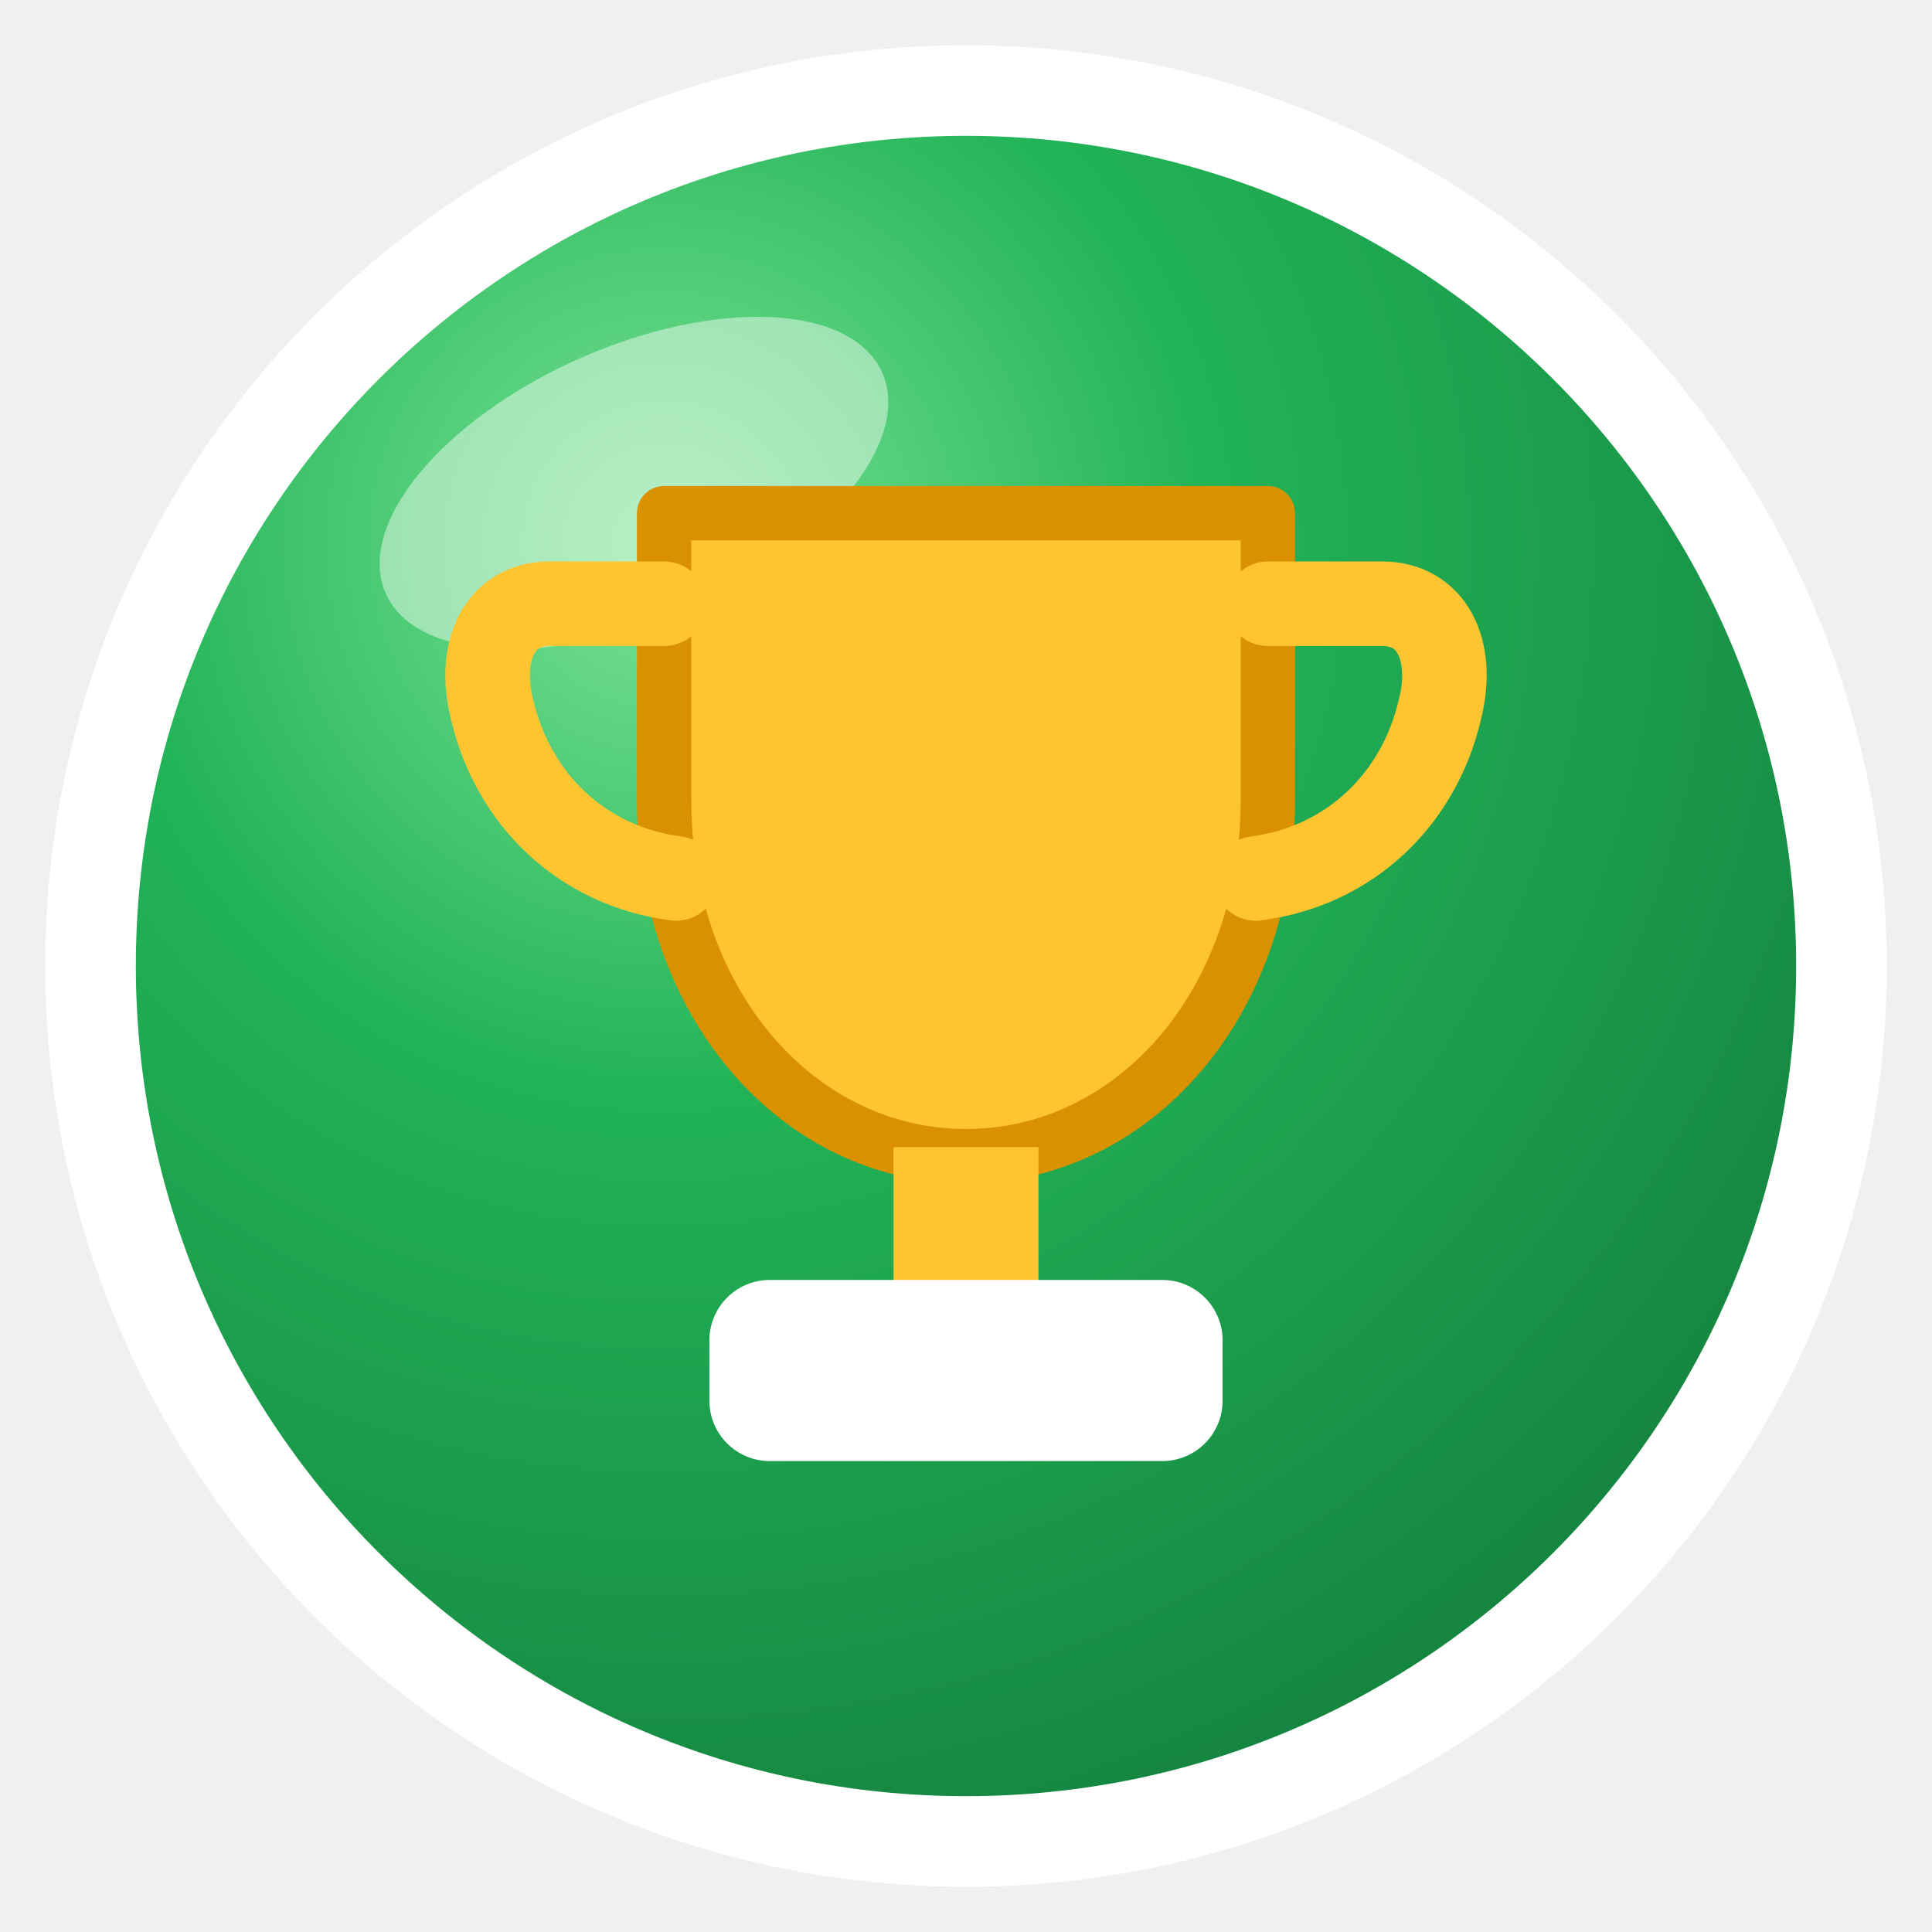
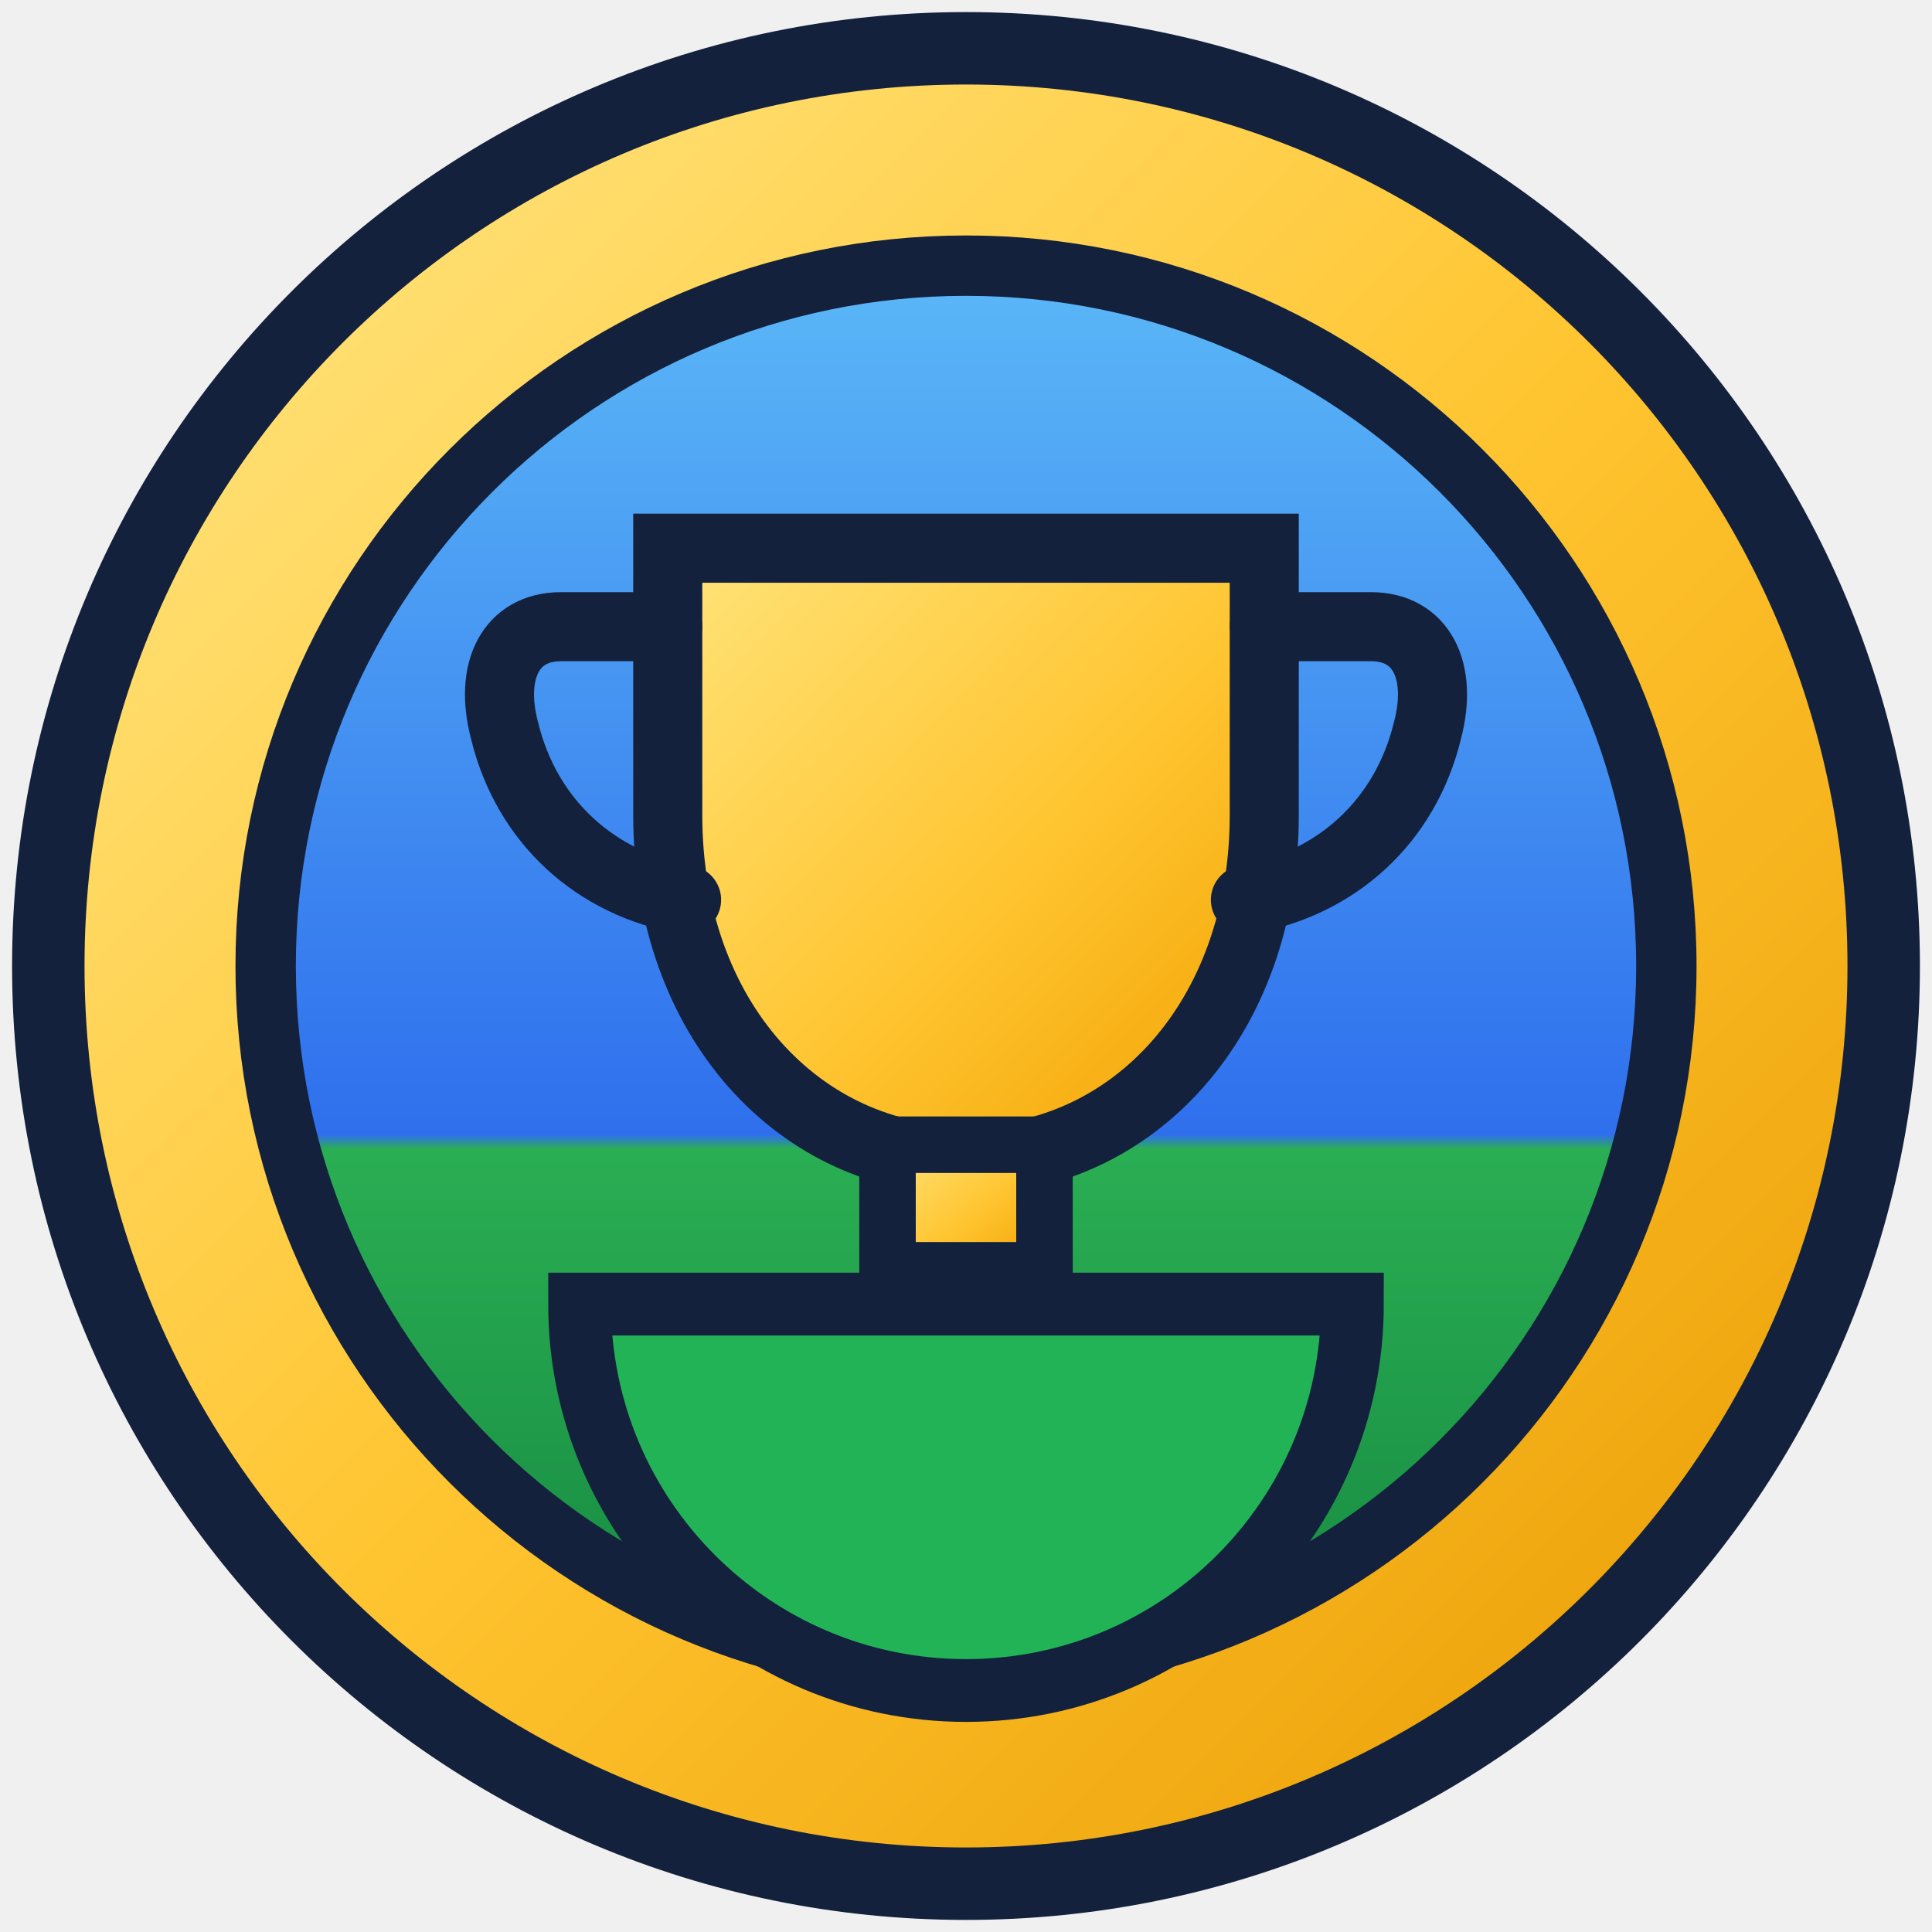
- <svg xmlns="http://www.w3.org/2000/svg" viewBox="0 0 64 64">
+ <svg xmlns="http://www.w3.org/2000/svg" viewBox="0 0 80 80">
  <defs>
-     <radialGradient id="b" gradientUnits="userSpaceOnUse" cx="22" cy="18" r="52">
-       <stop offset="0" stop-color="#7BE495" />
-       <stop offset=".35" stop-color="#22B357" />
-       <stop offset="1" stop-color="#11793A" />
-     </radialGradient>
+     <linearGradient id="r" x1="0" y1="0" x2="1" y2="1">
+       <stop offset="0" stop-color="#FFE98A" />
+       <stop offset=".5" stop-color="#FFC531" />
+       <stop offset="1" stop-color="#E99A00" />
+     </linearGradient>
+     <linearGradient id="s" x1="0" y1="0" x2="0" y2="1">
+       <stop offset="0" stop-color="#5BB8F7" />
+       <stop offset=".62" stop-color="#2F6FED" />
+       <stop offset=".63" stop-color="#2AAE53" />
+       <stop offset="1" stop-color="#168A41" />
+     </linearGradient>
+     <linearGradient id="c" x1="0" x2="1" y1="0" y2="1">
+       <stop offset="0" stop-color="#FFE47A" />
+       <stop offset=".55" stop-color="#FFC531" />
+       <stop offset="1" stop-color="#F2A100" />
+     </linearGradient>
  </defs>
-   <circle cx="32" cy="32" r="29" fill="url(#b)" stroke="#fff" stroke-width="3" />
-   <ellipse cx="21" cy="16" rx="9" ry="4.5" fill="#fff" opacity=".45" transform="rotate(-24 21 16)" />
-   <path d="M22 17h20v9.5c0 6.8-4.5 11.8-10 11.8s-10-5-10-11.8Z" fill="#FFC531" stroke="#D99100" stroke-width="1.8" stroke-linejoin="round" />
-   <path d="M22 20h-3.8c-1.6 0-2.4 1.5-1.9 3.5.7 3 3 5.2 6.1 5.6M42 20h3.8c1.6 0 2.4 1.5 1.9 3.5-.7 3-3 5.2-6.1 5.6" fill="none" stroke="#FFC531" stroke-width="2.8" stroke-linecap="round" />
-   <rect x="29.6" y="38" width="4.8" height="4.6" fill="#FFC531" />
-   <rect x="23.5" y="42.4" width="17" height="6" rx="2" fill="#fff" />
+   <circle cx="40" cy="40" r="38" fill="url(#r)" stroke="#13213D" stroke-width="3" />
+   <circle cx="40" cy="40" r="29" fill="url(#s)" stroke="#13213D" stroke-width="2.5" />
+   <path d="M24 54a16 16 0 0 0 32 0Z" fill="#22B357" stroke="#13213D" stroke-width="2.6" />
+   <g transform="translate(40 50) scale(1.3) translate(-40 -47)">
+     <path d="M30.5 26h19v8.5c0 6.5-4.2 11-9.5 11s-9.5-4.5-9.5-11Z" fill="url(#c)" stroke="#13213D" stroke-width="2.2" />
+     <path d="M30.5 28.5h-3.4c-1.6 0-2.3 1.4-1.8 3.3.7 2.9 2.9 4.9 5.8 5.4M49.5 28.5h3.4c1.6 0 2.3 1.4 1.8 3.3-.7 2.9-2.9 4.9-5.8 5.4" fill="none" stroke="#13213D" stroke-width="2.2" stroke-linecap="round" />
+     <rect x="37.5" y="45" width="5" height="4" fill="url(#c)" stroke="#13213D" stroke-width="1.8" />
+   </g>
</svg>
